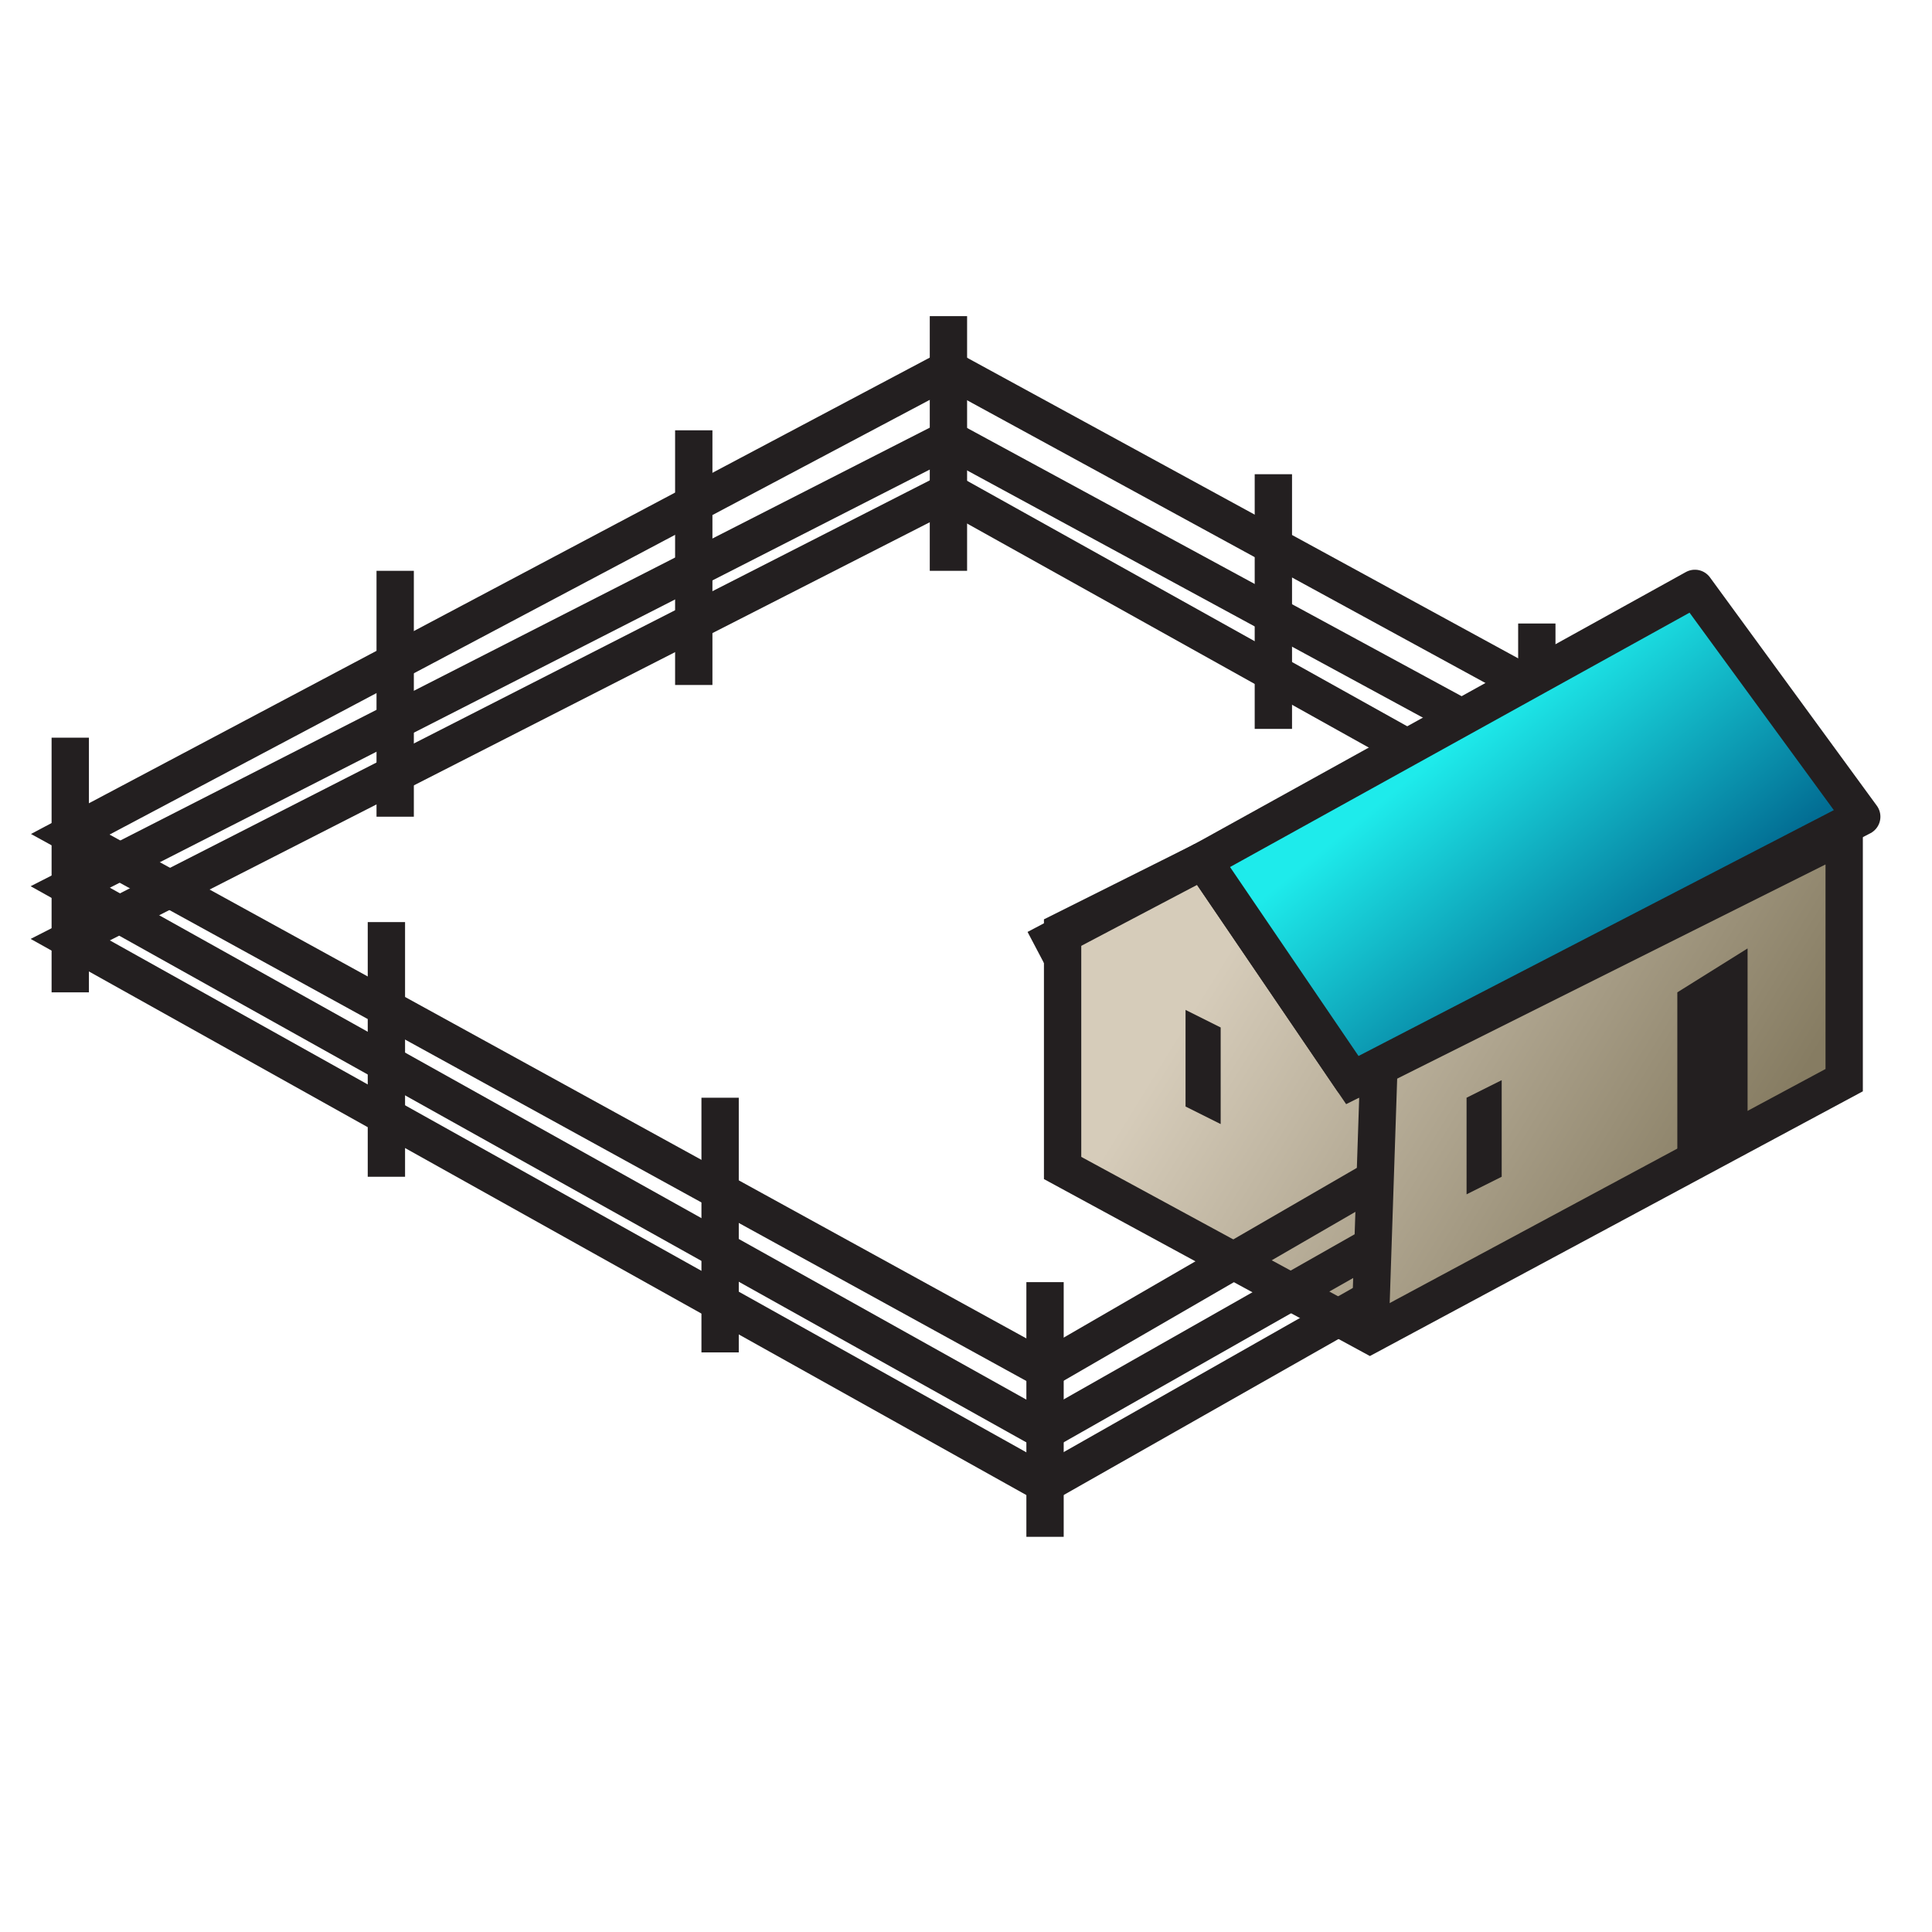
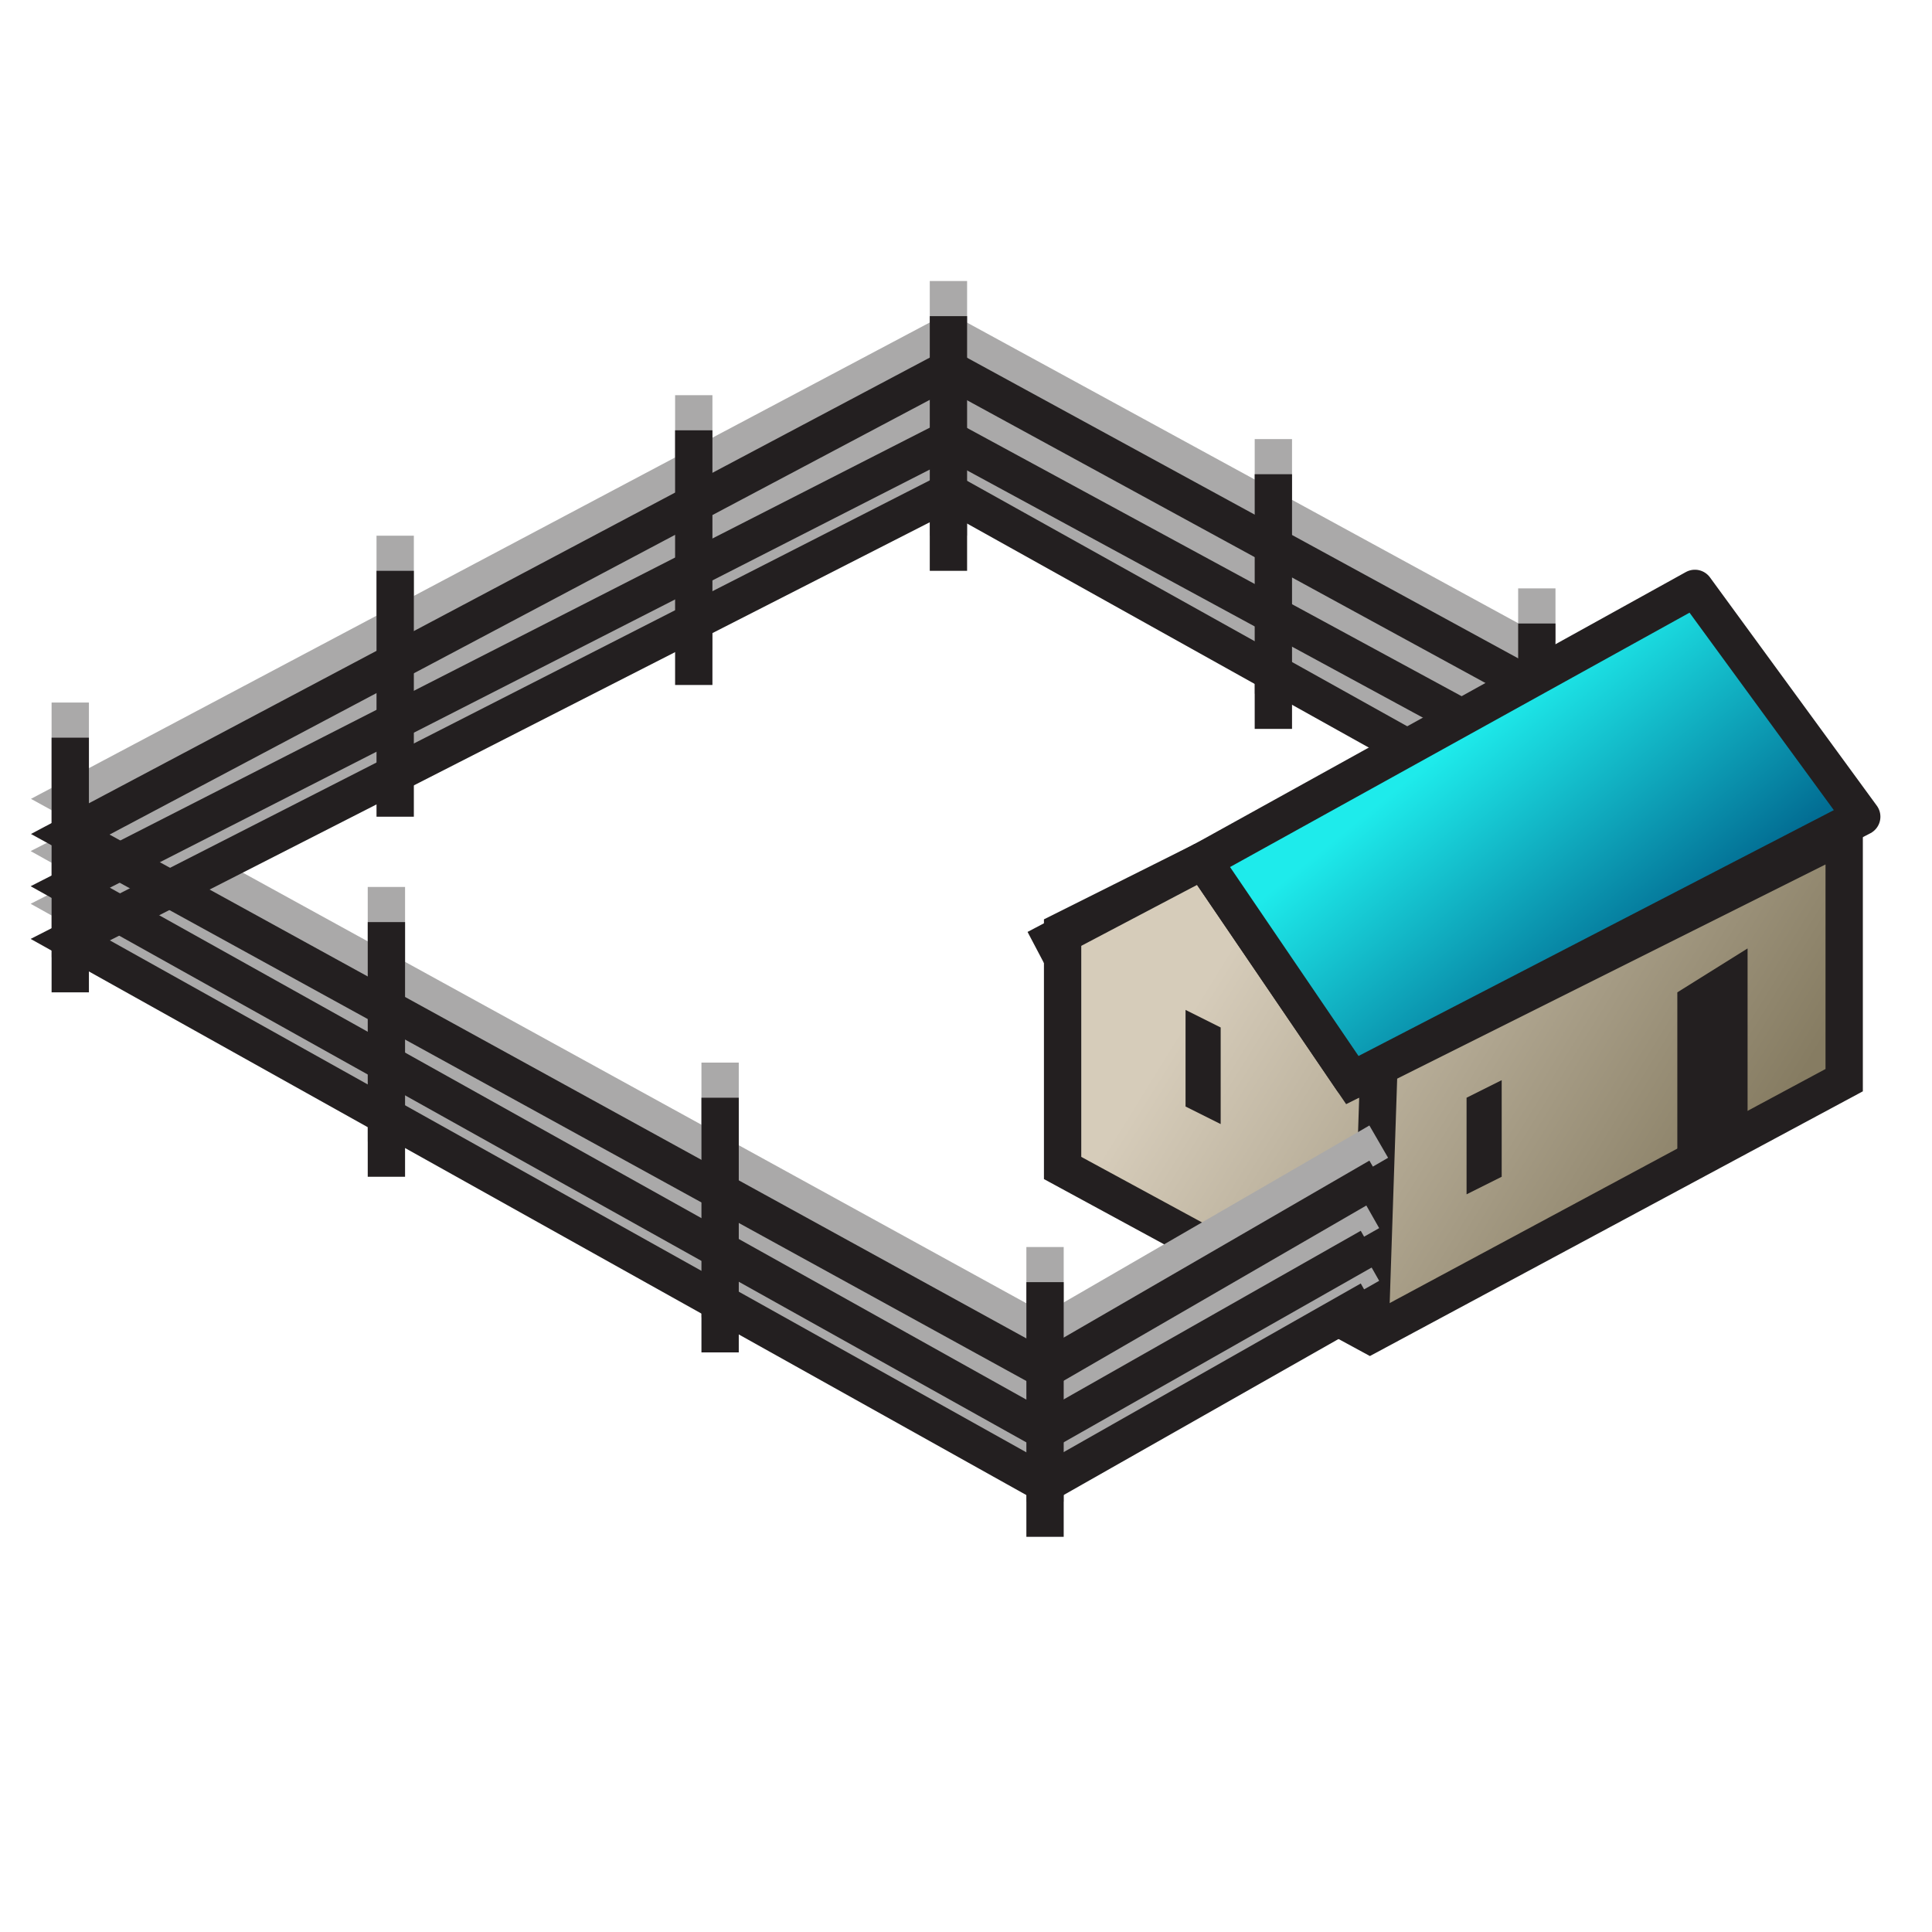
<svg xmlns="http://www.w3.org/2000/svg" version="1.1" id="Calque_1" x="0px" y="0px" viewBox="0 0 22 22" style="enable-background:new 0 0 22 22;" xml:space="preserve">
  <style type="text/css">
	.st0{fill:url(#SVGID_1_);stroke:#231F20;stroke-width:0.425;stroke-miterlimit:10;}
	.st1{fill:none;stroke:#231F20;stroke-width:0.425;stroke-miterlimit:10;}
	.st2{fill:#231F20;}
- 	.st3{fill:url(#SVGID_2_);stroke:#231F20;stroke-width:0.425;stroke-linecap:round;stroke-linejoin:round;}
+ 	.st3{fill:none;stroke:#AAA9A9;stroke-width:0.425;stroke-miterlimit:10;}
+ 	.st4{fill:url(#SVGID_2_);stroke:#231F20;stroke-width:0.425;stroke-linecap:round;stroke-linejoin:round;}
</style>
  <g>
    <g>
-       <linearGradient id="SVGID_1_" gradientUnits="userSpaceOnUse" x1="14.433" y1="10.089" x2="19.809" y2="13.403">
+       <linearGradient id="SVGID_1_" gradientUnits="userSpaceOnUse" x1="14.43" y1="13.907" x2="19.806" y2="10.593" gradientTransform="matrix(1 0 0 -1 0 24)">
        <stop offset="0" style="stop-color:#D6CCBA" />
        <stop offset="1" style="stop-color:#867C62" />
      </linearGradient>
      <polygon class="st0" points="12.1,13.3 15.6,15.2 21,12.3 21,9.5 15.4,12.3 13.7,9.8 12.1,10.6   " />
      <line class="st1" x1="13.7" y1="9.8" x2="11.8" y2="10.8" />
      <line class="st1" x1="15.7" y1="12.2" x2="15.6" y2="15.2" />
    </g>
    <polygon class="st2" points="13.9,12.8 13.5,12.6 13.5,11.5 13.9,11.7  " />
    <polygon class="st2" points="16.7,13.6 17.1,13.4 17.1,12.3 16.7,12.5  " />
    <polygon class="st2" points="19.1,13.3 19.9,12.8 19.9,10.8 19.1,11.3  " />
+     <g>
+       <line class="st3" x1="11.9" y1="17.1" x2="11.9" y2="14.2" />
+       <line class="st3" x1="8.2" y1="15" x2="8.2" y2="12.1" />
+       <line class="st3" x1="4.4" y1="13" x2="4.4" y2="10.1" />
+       <line class="st3" x1="0.8" y1="10.9" x2="0.8" y2="8" />
+       <line class="st3" x1="4.5" y1="8.9" x2="4.5" y2="6.1" />
+       <line class="st3" x1="7.9" y1="7.4" x2="7.9" y2="4.5" />
+       <line class="st3" x1="10.8" y1="6.1" x2="10.8" y2="3.2" />
+       <line class="st3" x1="14.5" y1="7.9" x2="14.5" y2="5" />
+       <polyline class="st3" points="17.1,8 10.8,4.6 0.8,9.7 11.9,15.9 15.6,13.8   " />
+       <polyline class="st3" points="17.4,7.4 10.8,3.8 0.8,9.1 11.9,15.2 15.7,13   " />
+       <line class="st3" x1="17.5" y1="6.7" x2="17.5" y2="7.3" />
+       <polyline class="st3" points="15.6,14.4 11.9,16.5 0.8,10.3 10.8,5.2 16.4,8.3   " />
+     </g>
    <g>
      <line class="st1" x1="11.9" y1="17.5" x2="11.9" y2="14.6" />
      <line class="st1" x1="8.2" y1="15.4" x2="8.2" y2="12.5" />
      <line class="st1" x1="4.4" y1="13.4" x2="4.4" y2="10.5" />
      <line class="st1" x1="0.8" y1="11.3" x2="0.8" y2="8.4" />
      <line class="st1" x1="4.5" y1="9.3" x2="4.5" y2="6.5" />
      <line class="st1" x1="7.9" y1="7.8" x2="7.9" y2="4.9" />
      <line class="st1" x1="10.8" y1="6.5" x2="10.8" y2="3.6" />
      <line class="st1" x1="14.5" y1="8.3" x2="14.5" y2="5.4" />
      <polyline class="st1" points="16.7,8.2 10.8,5 0.8,10.1 11.9,16.3 15.6,14.2   " />
      <polyline class="st1" points="17.4,7.8 10.8,4.2 0.8,9.5 11.9,15.6 15.7,13.4   " />
      <line class="st1" x1="17.5" y1="7.1" x2="17.5" y2="7.7" />
      <polyline class="st1" points="15.6,14.8 11.9,16.9 0.8,10.7 10.8,5.6 16,8.5   " />
    </g>
-     <linearGradient id="SVGID_2_" gradientUnits="userSpaceOnUse" x1="16.51" y1="8.488" x2="18.569" y2="11.019">
+     <linearGradient id="SVGID_2_" gradientUnits="userSpaceOnUse" x1="16.52" y1="15.52" x2="18.579" y2="12.989" gradientTransform="matrix(1 0 0 -1 0 24)">
      <stop offset="0" style="stop-color:#1EEBEB" />
      <stop offset="1" style="stop-color:#026D93" />
    </linearGradient>
-     <polygon class="st3" points="13.7,9.8 15.4,12.3 21.2,9.3 19.3,6.7  " />
+     <polygon class="st4" points="13.7,9.8 15.4,12.3 21.2,9.3 19.3,6.7  " />
  </g>
</svg>
